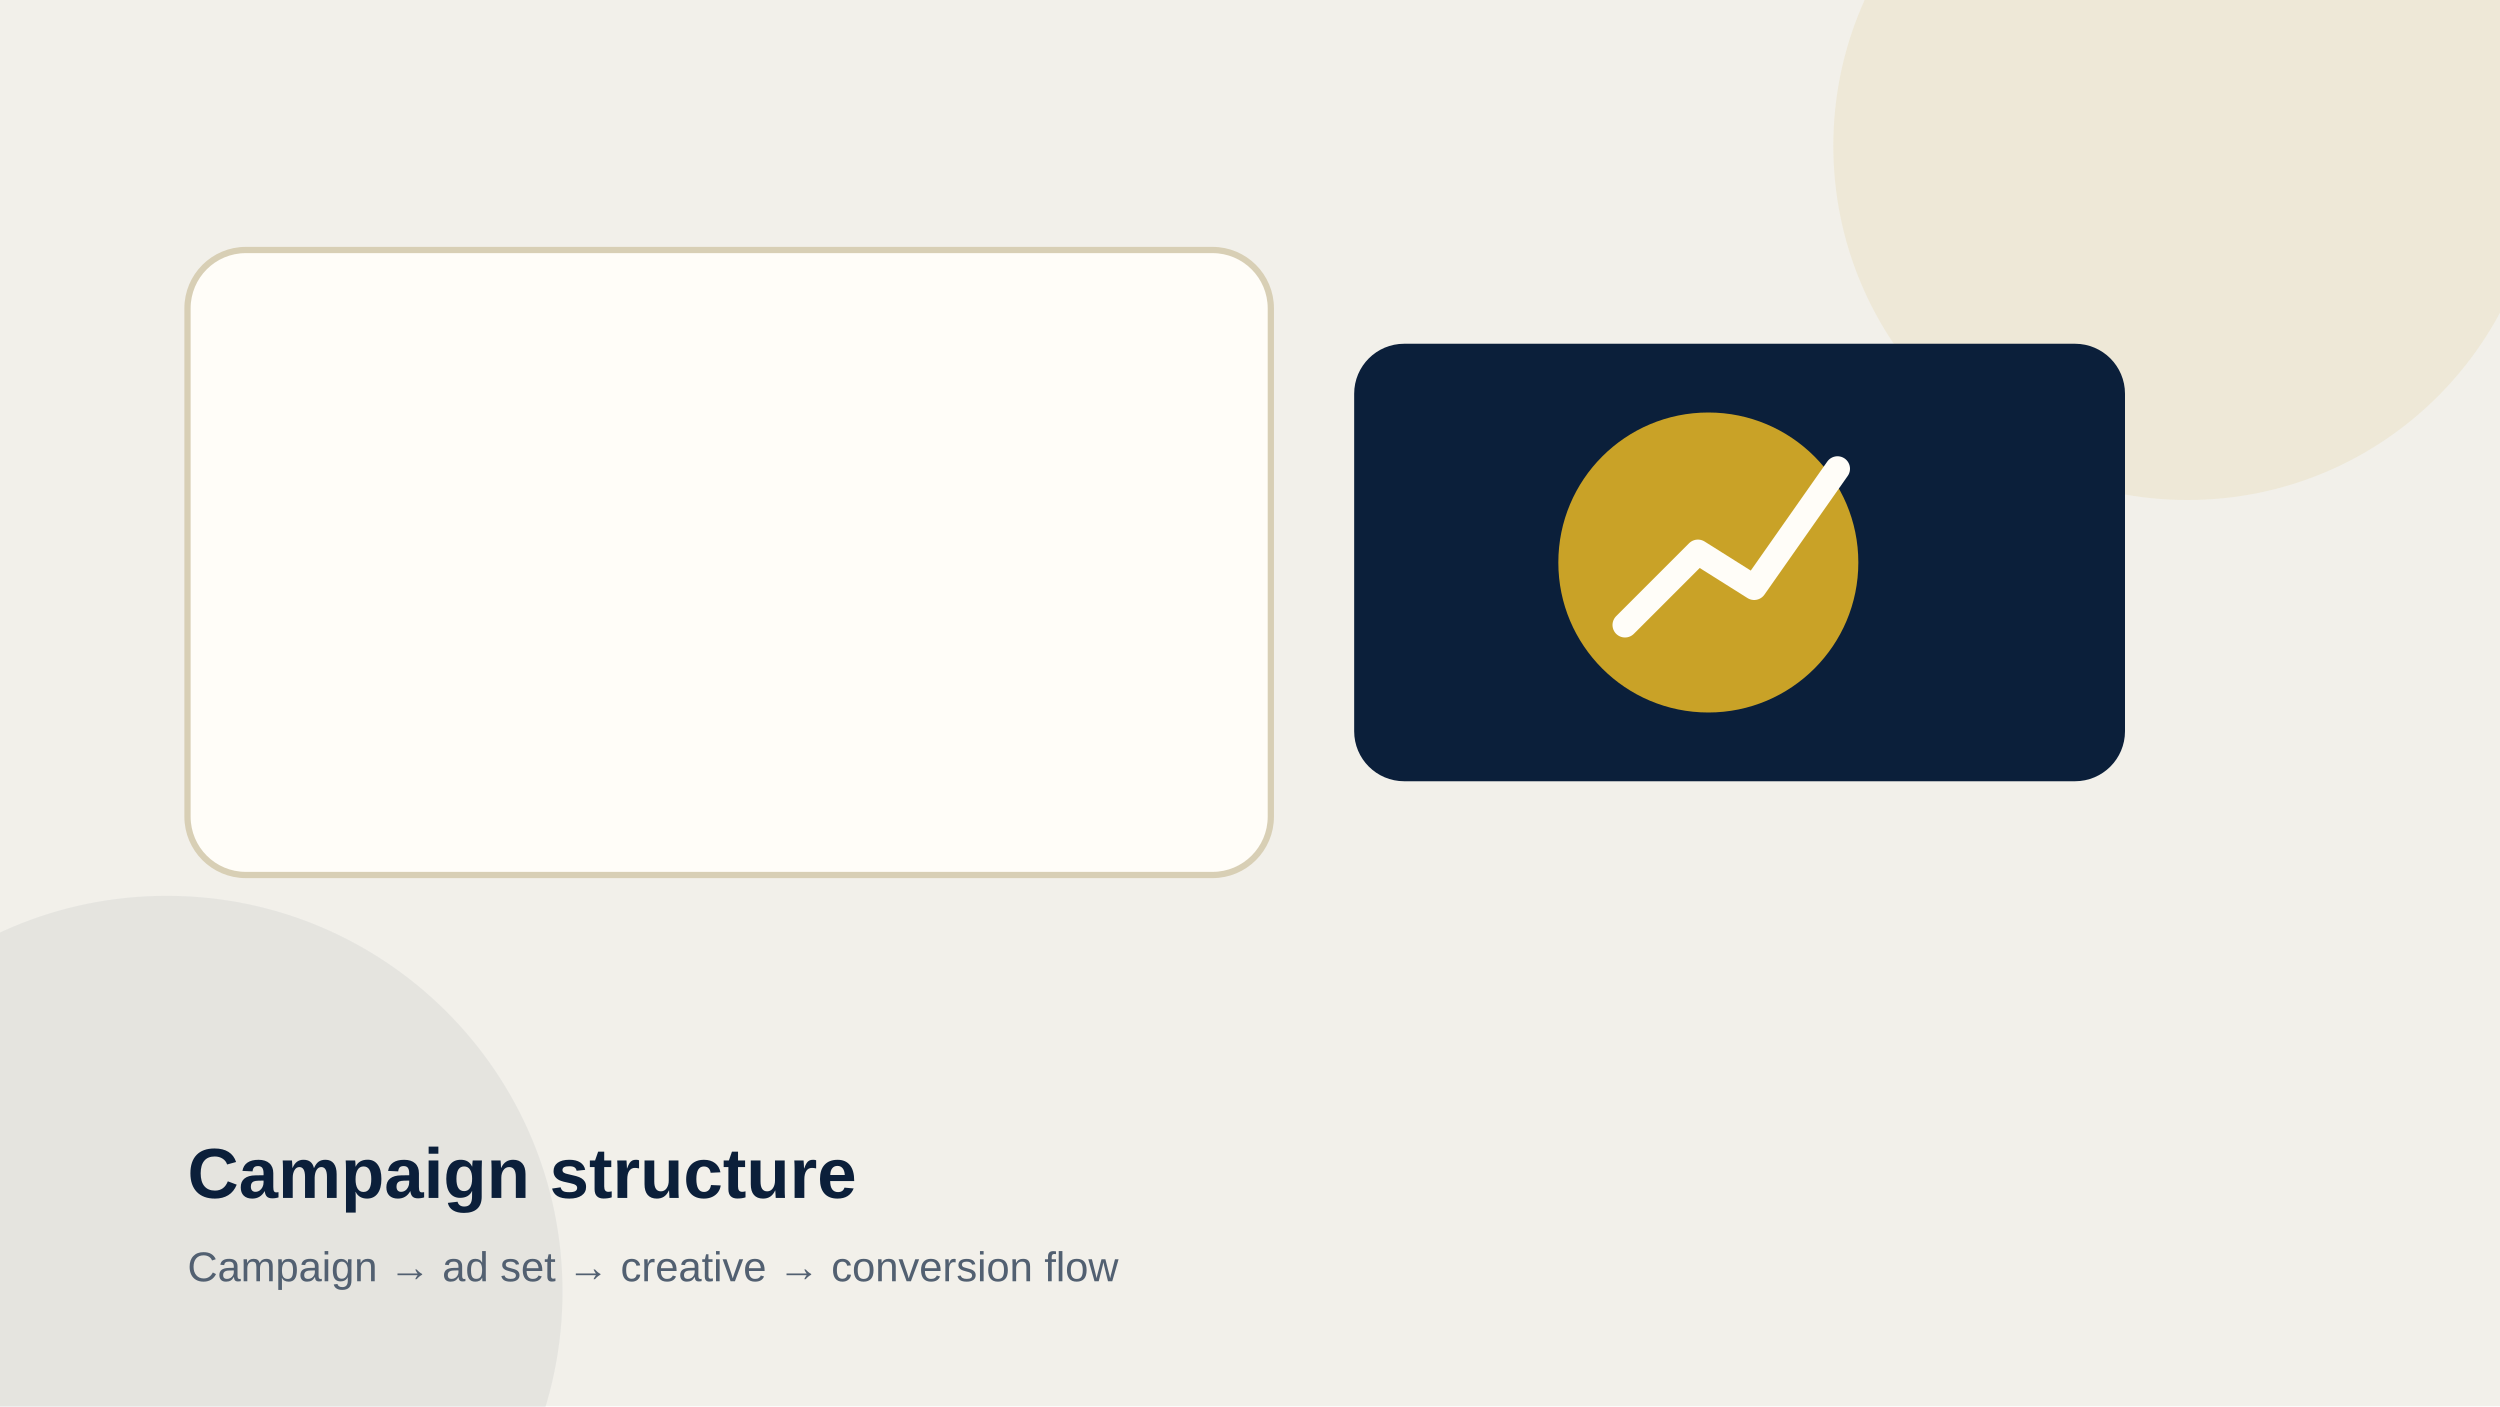
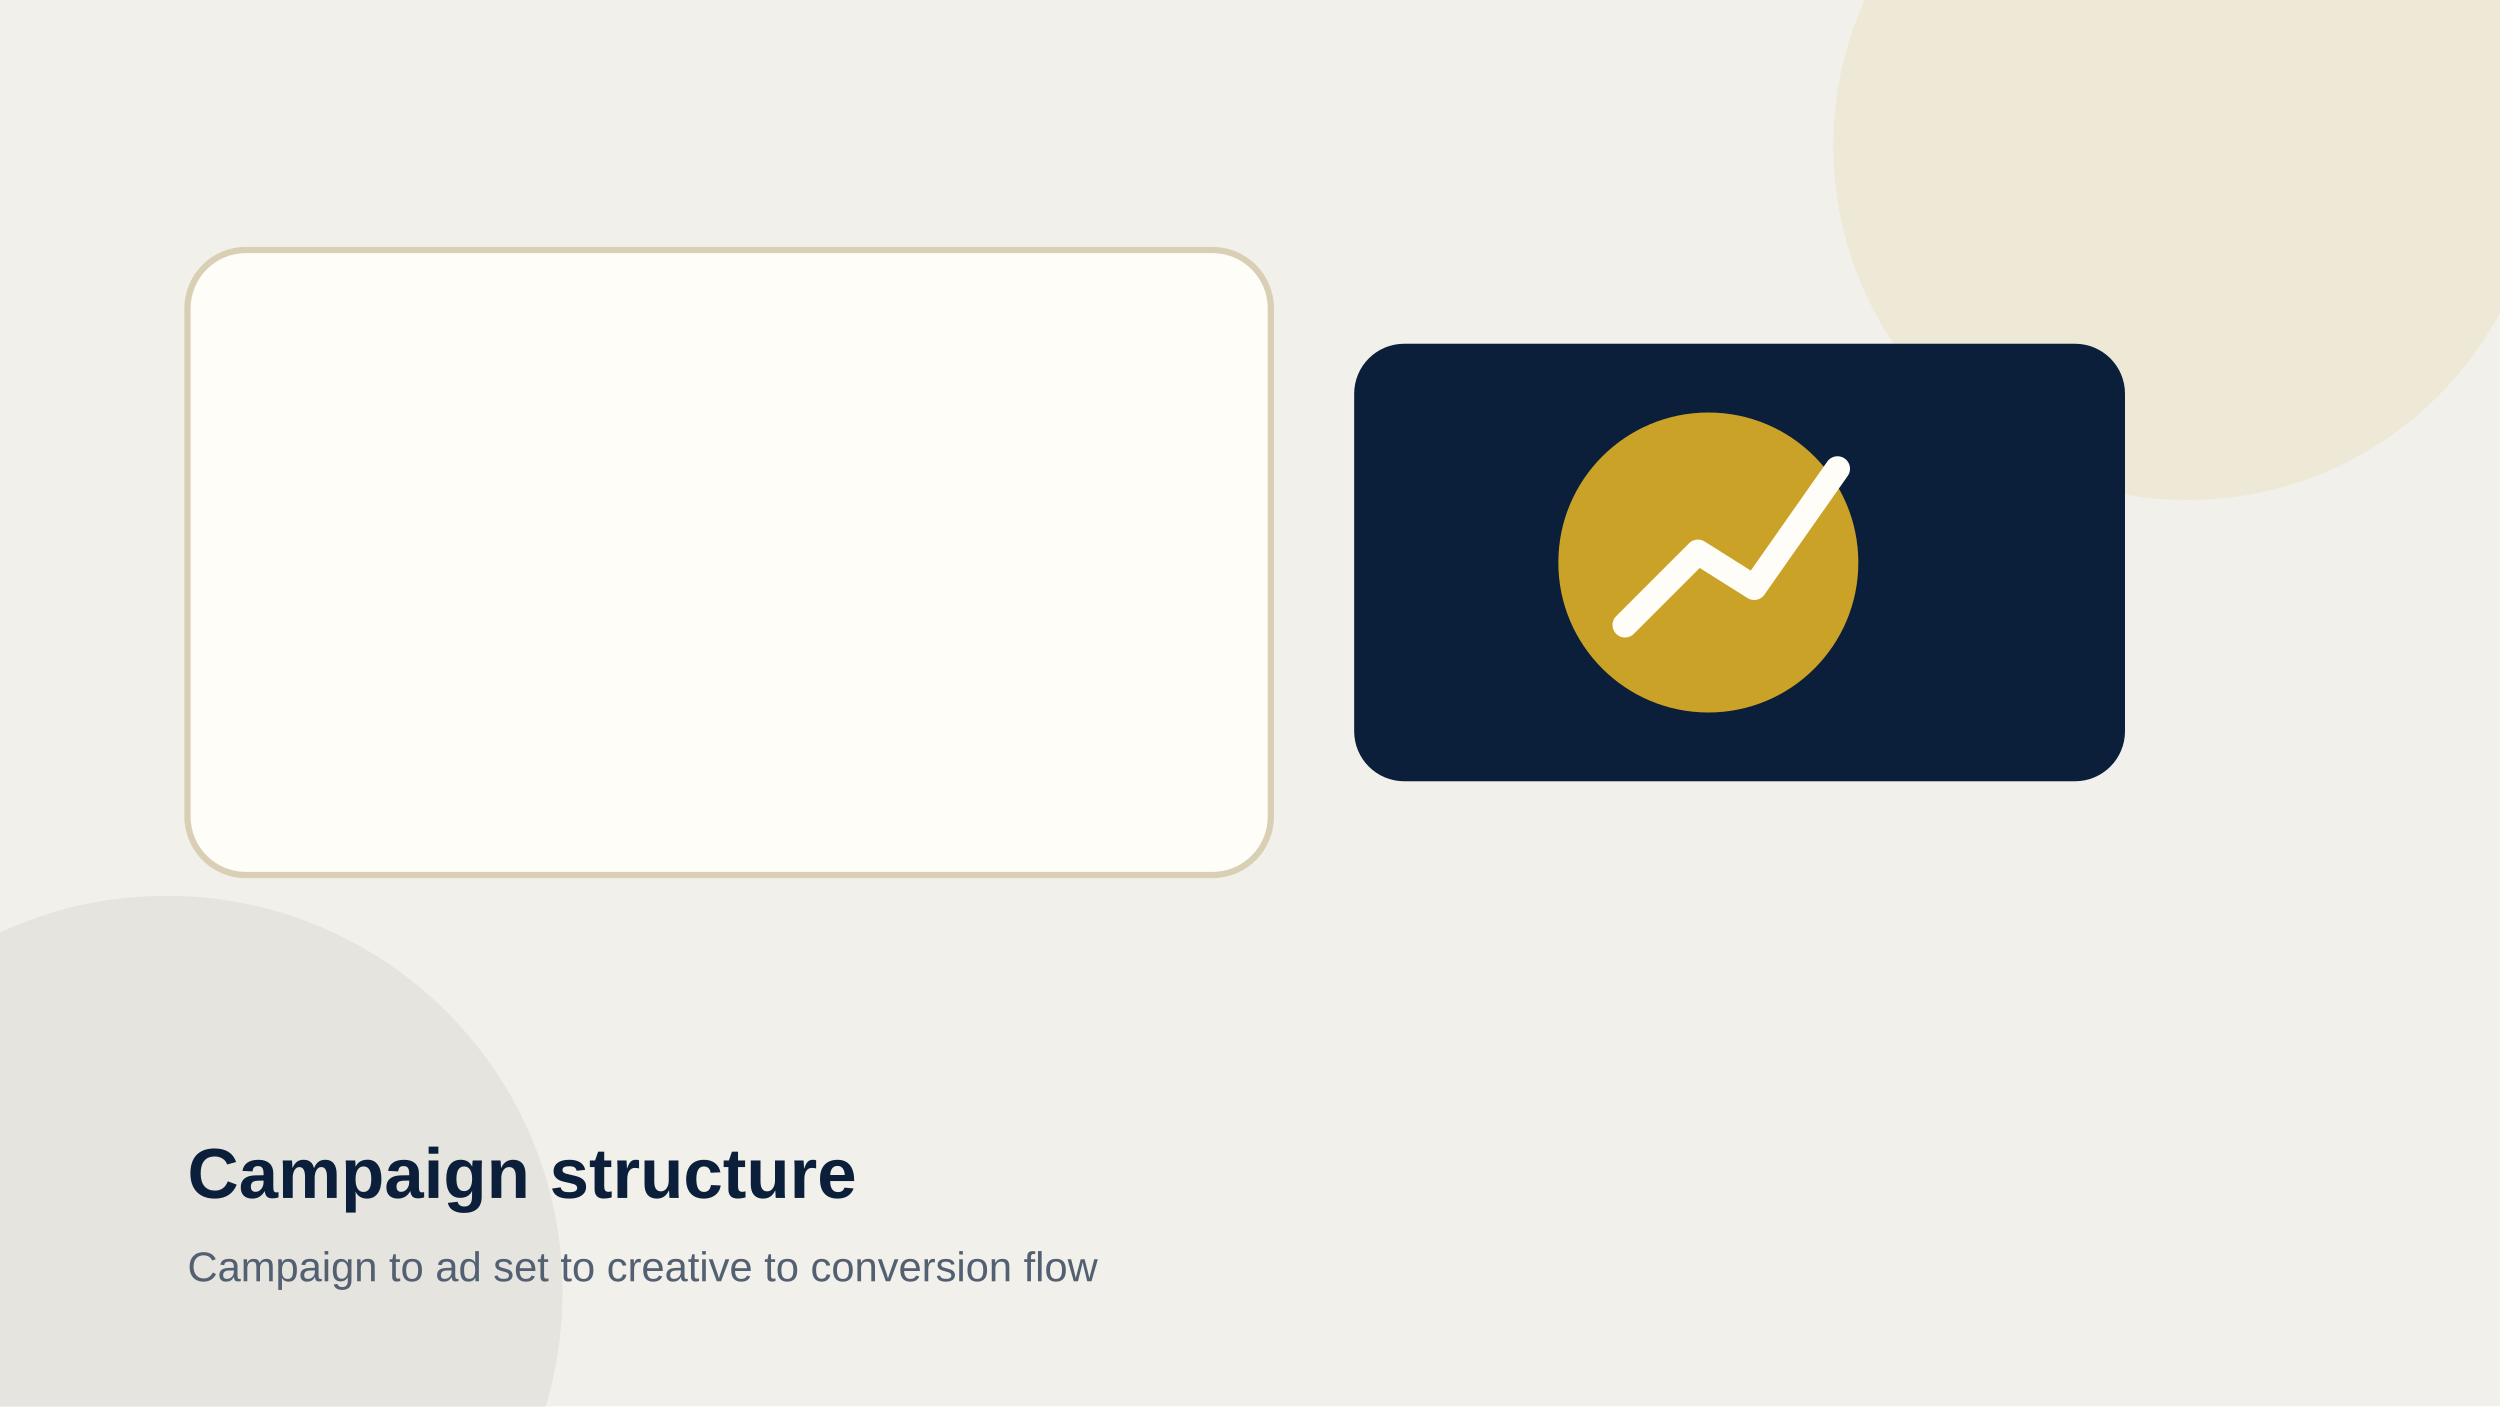
- <svg xmlns="http://www.w3.org/2000/svg" viewBox="0 0 1200 675" role="img" aria-labelledby="t d">
+ <svg xmlns="http://www.w3.org/2000/svg" viewBox="0 0 1200 675">
  <rect width="1200" height="675" fill="#F2F0EA" />
-   <circle cx="1050" cy="70" r="170" fill="#C9A227" opacity=".10" />
+   <circle cx="1050" cy="70" r="170" fill="#C9A227" opacity=".1" />
  <circle cx="80" cy="620" r="190" fill="#0B1F3A" opacity=".06" />
  <rect x="90" y="120" width="520" height="300" rx="28" fill="#fffdf8" stroke="#d8cfb5" stroke-width="3" />
  <rect x="650" y="165" width="370" height="210" rx="24" fill="#0B1F3A" />
  <circle cx="820" cy="270" r="72" fill="#C9A227" />
  <path d="M780 300 L815 265 L842 282 L882 225" fill="none" stroke="#fffdf8" stroke-width="12" stroke-linecap="round" stroke-linejoin="round" />
  <text x="90" y="575" font-family="Arial,sans-serif" font-size="34" font-weight="700" fill="#0B1F3A">Campaign structure</text>
-   <text x="90" y="615" font-family="Arial,sans-serif" font-size="20" fill="#526071">Campaign → ad set → creative → conversion flow</text>
+   <text x="90" y="615" font-family="Arial,sans-serif" font-size="20" fill="#526071">Campaign to ad set to creative to conversion flow</text>
</svg>
